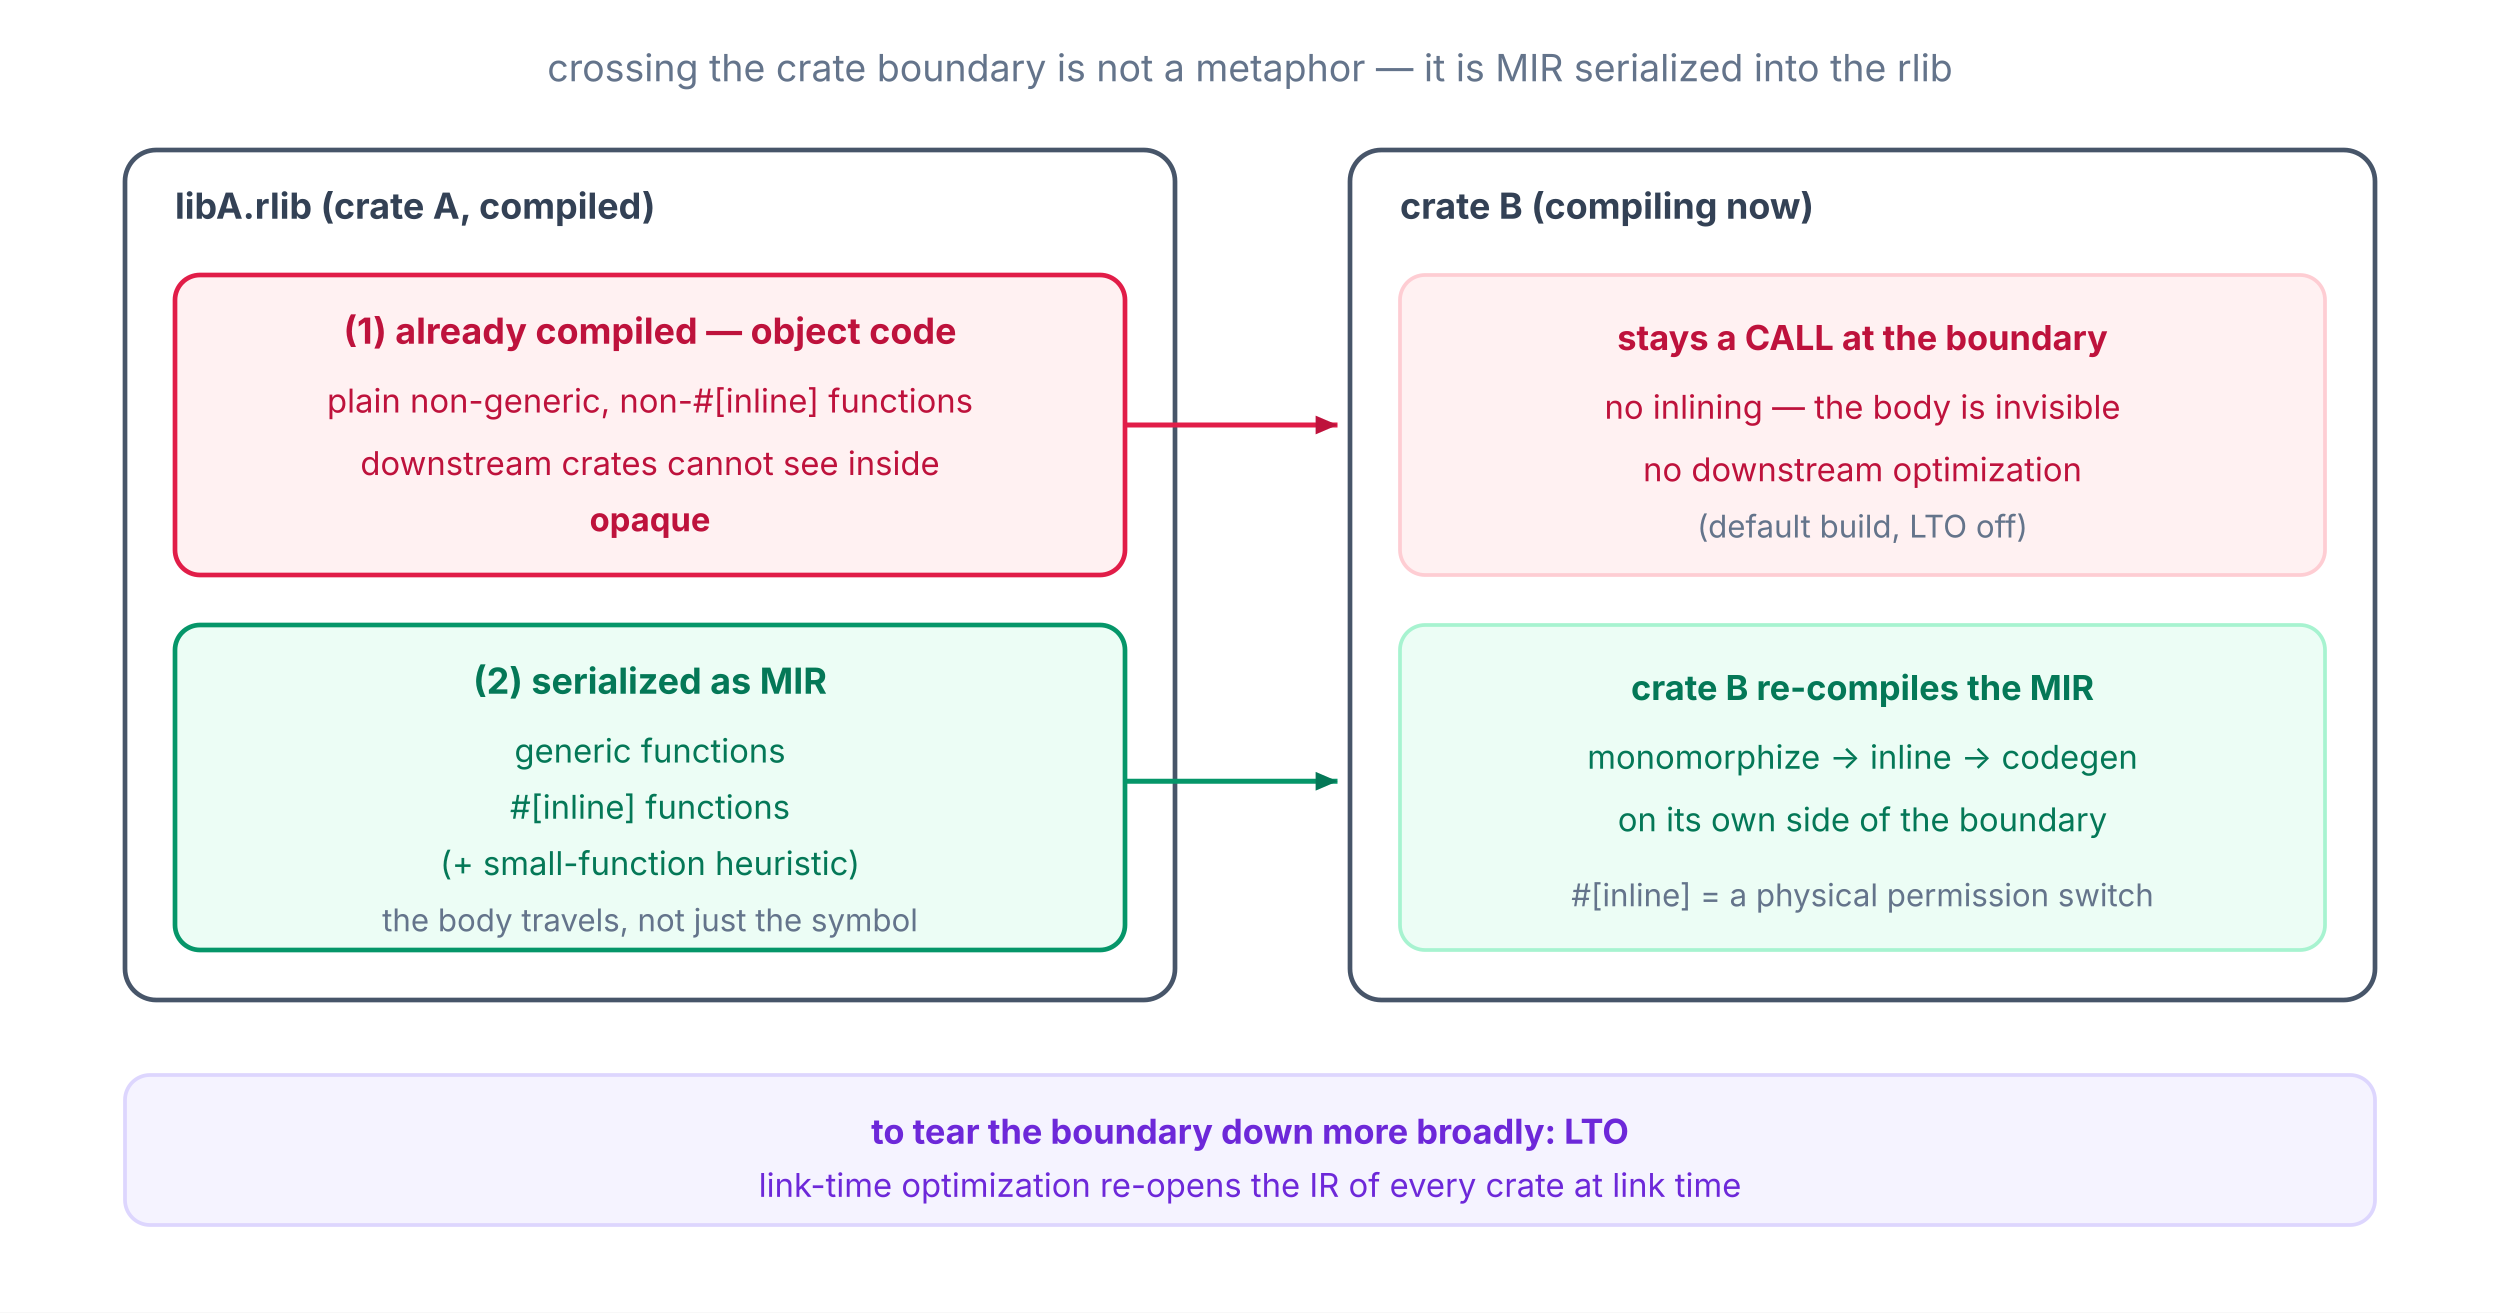
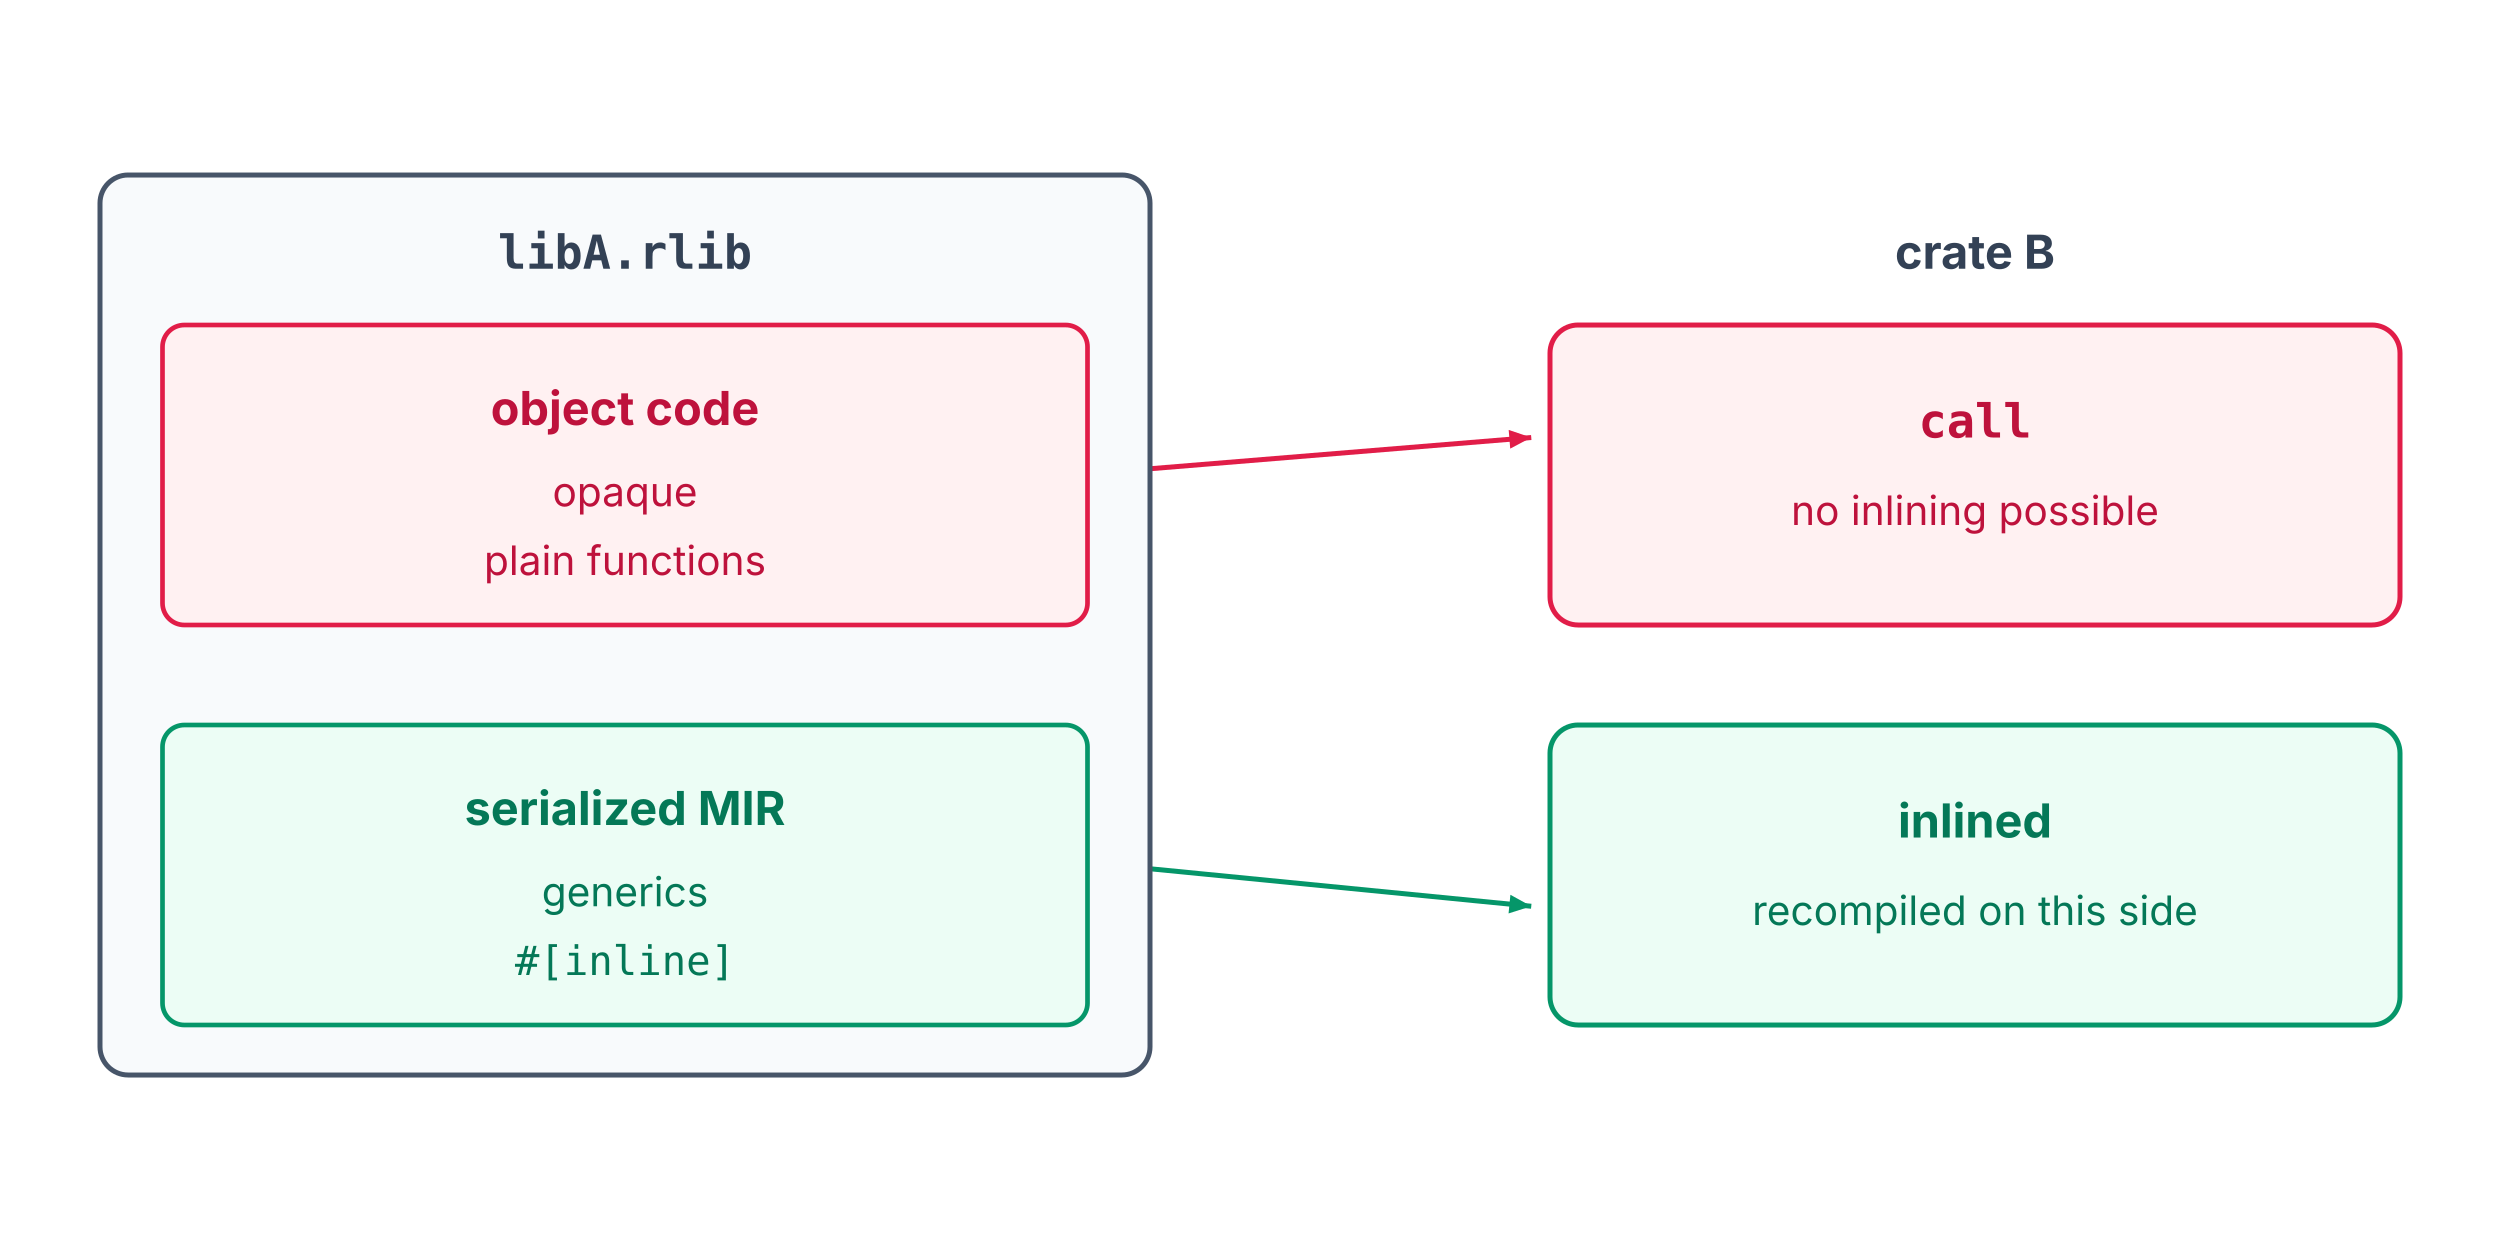
- <svg xmlns="http://www.w3.org/2000/svg" viewBox="0 0 800 420" role="img" aria-labelledby="t2 d2" font-family="Pretendard, ui-sans-serif, system-ui, -apple-system, sans-serif">
+ <svg xmlns="http://www.w3.org/2000/svg" viewBox="0 0 800 400" role="img" aria-labelledby="t3 d3" font-family="Pretendard, ui-sans-serif, system-ui, -apple-system, sans-serif">
  <defs>
-     <marker id="m2" markerWidth="10" markerHeight="10" refX="7" refY="3" orient="auto" markerUnits="userSpaceOnUse">
-       <path d="M0,0 L7,3 L0,6 Z" fill="#475569" />
+     <marker id="a3r" markerWidth="10" markerHeight="10" refX="7" refY="3" orient="auto" markerUnits="userSpaceOnUse">
+       <path d="M0,0 L7,3 L0,6 Z" fill="#E11D48" />
    </marker>
-     <marker id="m2r" markerWidth="10" markerHeight="10" refX="7" refY="3" orient="auto" markerUnits="userSpaceOnUse">
-       <path d="M0,0 L7,3 L0,6 Z" fill="#BE123C" />
-     </marker>
-     <marker id="m2g" markerWidth="10" markerHeight="10" refX="7" refY="3" orient="auto" markerUnits="userSpaceOnUse">
-       <path d="M0,0 L7,3 L0,6 Z" fill="#047857" />
+     <marker id="a3g" markerWidth="10" markerHeight="10" refX="7" refY="3" orient="auto" markerUnits="userSpaceOnUse">
+       <path d="M0,0 L7,3 L0,6 Z" fill="#059669" />
    </marker>
  </defs>
-   <rect x="0" y="0" width="800" height="420" fill="#FFFFFF" />
-   <text x="400" y="26" text-anchor="middle" font-size="12" fill="#64748B">crossing the crate boundary is not a metaphor — it is MIR serialized into the rlib</text>
-   <rect x="40" y="48" width="336" height="272" rx="10" fill="none" stroke="#475569" stroke-width="1.5" />
-   <text x="56" y="70" font-size="11.5" font-weight="700" fill="#334155">libA.rlib (crate A, compiled)</text>
-   <rect x="56" y="88" width="304" height="96" rx="8" fill="#FFF1F2" stroke="#E11D48" stroke-width="1.5" />
-   <text x="208" y="110" text-anchor="middle" font-size="11.5" font-weight="700" fill="#BE123C">(1) already compiled — object code</text>
-   <text x="208" y="132" text-anchor="middle" font-size="10.5" fill="#BE123C">plain non-generic, non-#[inline] functions</text>
-   <text x="208" y="152" text-anchor="middle" font-size="10.5" fill="#BE123C">downstream crates cannot see inside</text>
-   <text x="208" y="170" text-anchor="middle" font-size="10.5" font-weight="700" fill="#BE123C">opaque</text>
-   <rect x="56" y="200" width="304" height="104" rx="8" fill="#ECFDF5" stroke="#059669" stroke-width="1.5" />
-   <text x="208" y="222" text-anchor="middle" font-size="11.5" font-weight="700" fill="#047857">(2) serialized as MIR</text>
-   <text x="208" y="244" text-anchor="middle" font-size="10.5" fill="#047857">generic functions</text>
-   <text x="208" y="262" text-anchor="middle" font-size="10.5" fill="#047857">#[inline] functions</text>
-   <text x="208" y="280" text-anchor="middle" font-size="10.5" fill="#047857">(+ small-function heuristic)</text>
-   <text x="208" y="298" text-anchor="middle" font-size="10" fill="#64748B">the body travels, not just the symbol</text>
-   <line x1="360" y1="136" x2="428" y2="136" stroke="#E11D48" stroke-width="1.6" marker-end="url(#m2r)" />
-   <line x1="360" y1="250" x2="428" y2="250" stroke="#059669" stroke-width="1.6" marker-end="url(#m2g)" />
-   <rect x="432" y="48" width="328" height="272" rx="10" fill="none" stroke="#475569" stroke-width="1.5" />
-   <text x="448" y="70" font-size="11.5" font-weight="700" fill="#334155">crate B (compiling now)</text>
-   <rect x="448" y="88" width="296" height="96" rx="8" fill="#FFF1F2" stroke="#FECDD3" stroke-width="1.2" />
-   <text x="596" y="112" text-anchor="middle" font-size="11" font-weight="700" fill="#BE123C">stays a CALL at the boundary</text>
-   <text x="596" y="134" text-anchor="middle" font-size="10.5" fill="#BE123C">no inlining — the body is invisible</text>
-   <text x="596" y="154" text-anchor="middle" font-size="10.5" fill="#BE123C">no downstream optimization</text>
-   <text x="596" y="172" text-anchor="middle" font-size="10" fill="#64748B">(default build, LTO off)</text>
-   <rect x="448" y="200" width="296" height="104" rx="8" fill="#ECFDF5" stroke="#A7F3D0" stroke-width="1.2" />
-   <text x="596" y="224" text-anchor="middle" font-size="11" font-weight="700" fill="#047857">crate B re-compiles the MIR</text>
-   <text x="596" y="246" text-anchor="middle" font-size="10.5" fill="#047857">monomorphize → inline → codegen</text>
-   <text x="596" y="266" text-anchor="middle" font-size="10.5" fill="#047857">on its own side of the boundary</text>
-   <text x="596" y="290" text-anchor="middle" font-size="10" fill="#64748B">#[inline] = a physical permission switch</text>
-   <rect x="40" y="344" width="720" height="48" rx="8" fill="#F5F3FF" stroke="#DDD6FE" stroke-width="1.2" />
-   <text x="400" y="366" text-anchor="middle" font-size="11" font-weight="700" fill="#6D28D9">to tear the boundary down more broadly: LTO</text>
-   <text x="400" y="383" text-anchor="middle" font-size="10.5" fill="#6D28D9">link-time optimization re-opens the IR of every crate at link time</text>
+   <rect x="0" y="0" width="800" height="400" fill="#FFFFFF" />
+   <line x1="368" y1="150" x2="490" y2="140" stroke="#E11D48" stroke-width="1.6" marker-end="url(#a3r)" />
+   <line x1="368" y1="278" x2="490" y2="290" stroke="#059669" stroke-width="1.6" marker-end="url(#a3g)" />
+   <rect x="32" y="56" width="336" height="288" rx="9" fill="#F8FAFC" stroke="#475569" stroke-width="1.6" />
+   <text x="200" y="86" text-anchor="middle" font-size="15" font-weight="700" fill="#334155" font-family="ui-monospace, monospace">libA.rlib</text>
+   <rect x="52" y="104" width="296" height="96" rx="7" fill="#FFF1F2" stroke="#E11D48" stroke-width="1.5" />
+   <text x="200" y="136" text-anchor="middle" font-size="15" font-weight="700" fill="#BE123C">object code</text>
+   <text x="200" y="162" text-anchor="middle" font-size="13" fill="#BE123C">opaque</text>
+   <text x="200" y="184" text-anchor="middle" font-size="13" fill="#BE123C">plain functions</text>
+   <rect x="52" y="232" width="296" height="96" rx="7" fill="#ECFDF5" stroke="#059669" stroke-width="1.5" />
+   <text x="200" y="264" text-anchor="middle" font-size="15" font-weight="700" fill="#047857">serialized MIR</text>
+   <text x="200" y="290" text-anchor="middle" font-size="13" fill="#047857">generics</text>
+   <text x="200" y="312" text-anchor="middle" font-size="13" fill="#047857" font-family="ui-monospace, monospace">#[inline]</text>
+   <text x="632" y="86" text-anchor="middle" font-size="15" font-weight="700" fill="#334155">crate B</text>
+   <rect x="496" y="104" width="272" height="96" rx="9" fill="#FFF1F2" stroke="#E11D48" stroke-width="1.6" />
+   <text x="632" y="140" text-anchor="middle" font-size="15" font-weight="700" fill="#BE123C" font-family="ui-monospace, monospace">call</text>
+   <text x="632" y="168" text-anchor="middle" font-size="13" fill="#BE123C">no inlining possible</text>
+   <rect x="496" y="232" width="272" height="96" rx="9" fill="#ECFDF5" stroke="#059669" stroke-width="1.6" />
+   <text x="632" y="268" text-anchor="middle" font-size="15" font-weight="700" fill="#047857">inlined</text>
+   <text x="632" y="296" text-anchor="middle" font-size="13" fill="#047857">recompiled on this side</text>
</svg>
